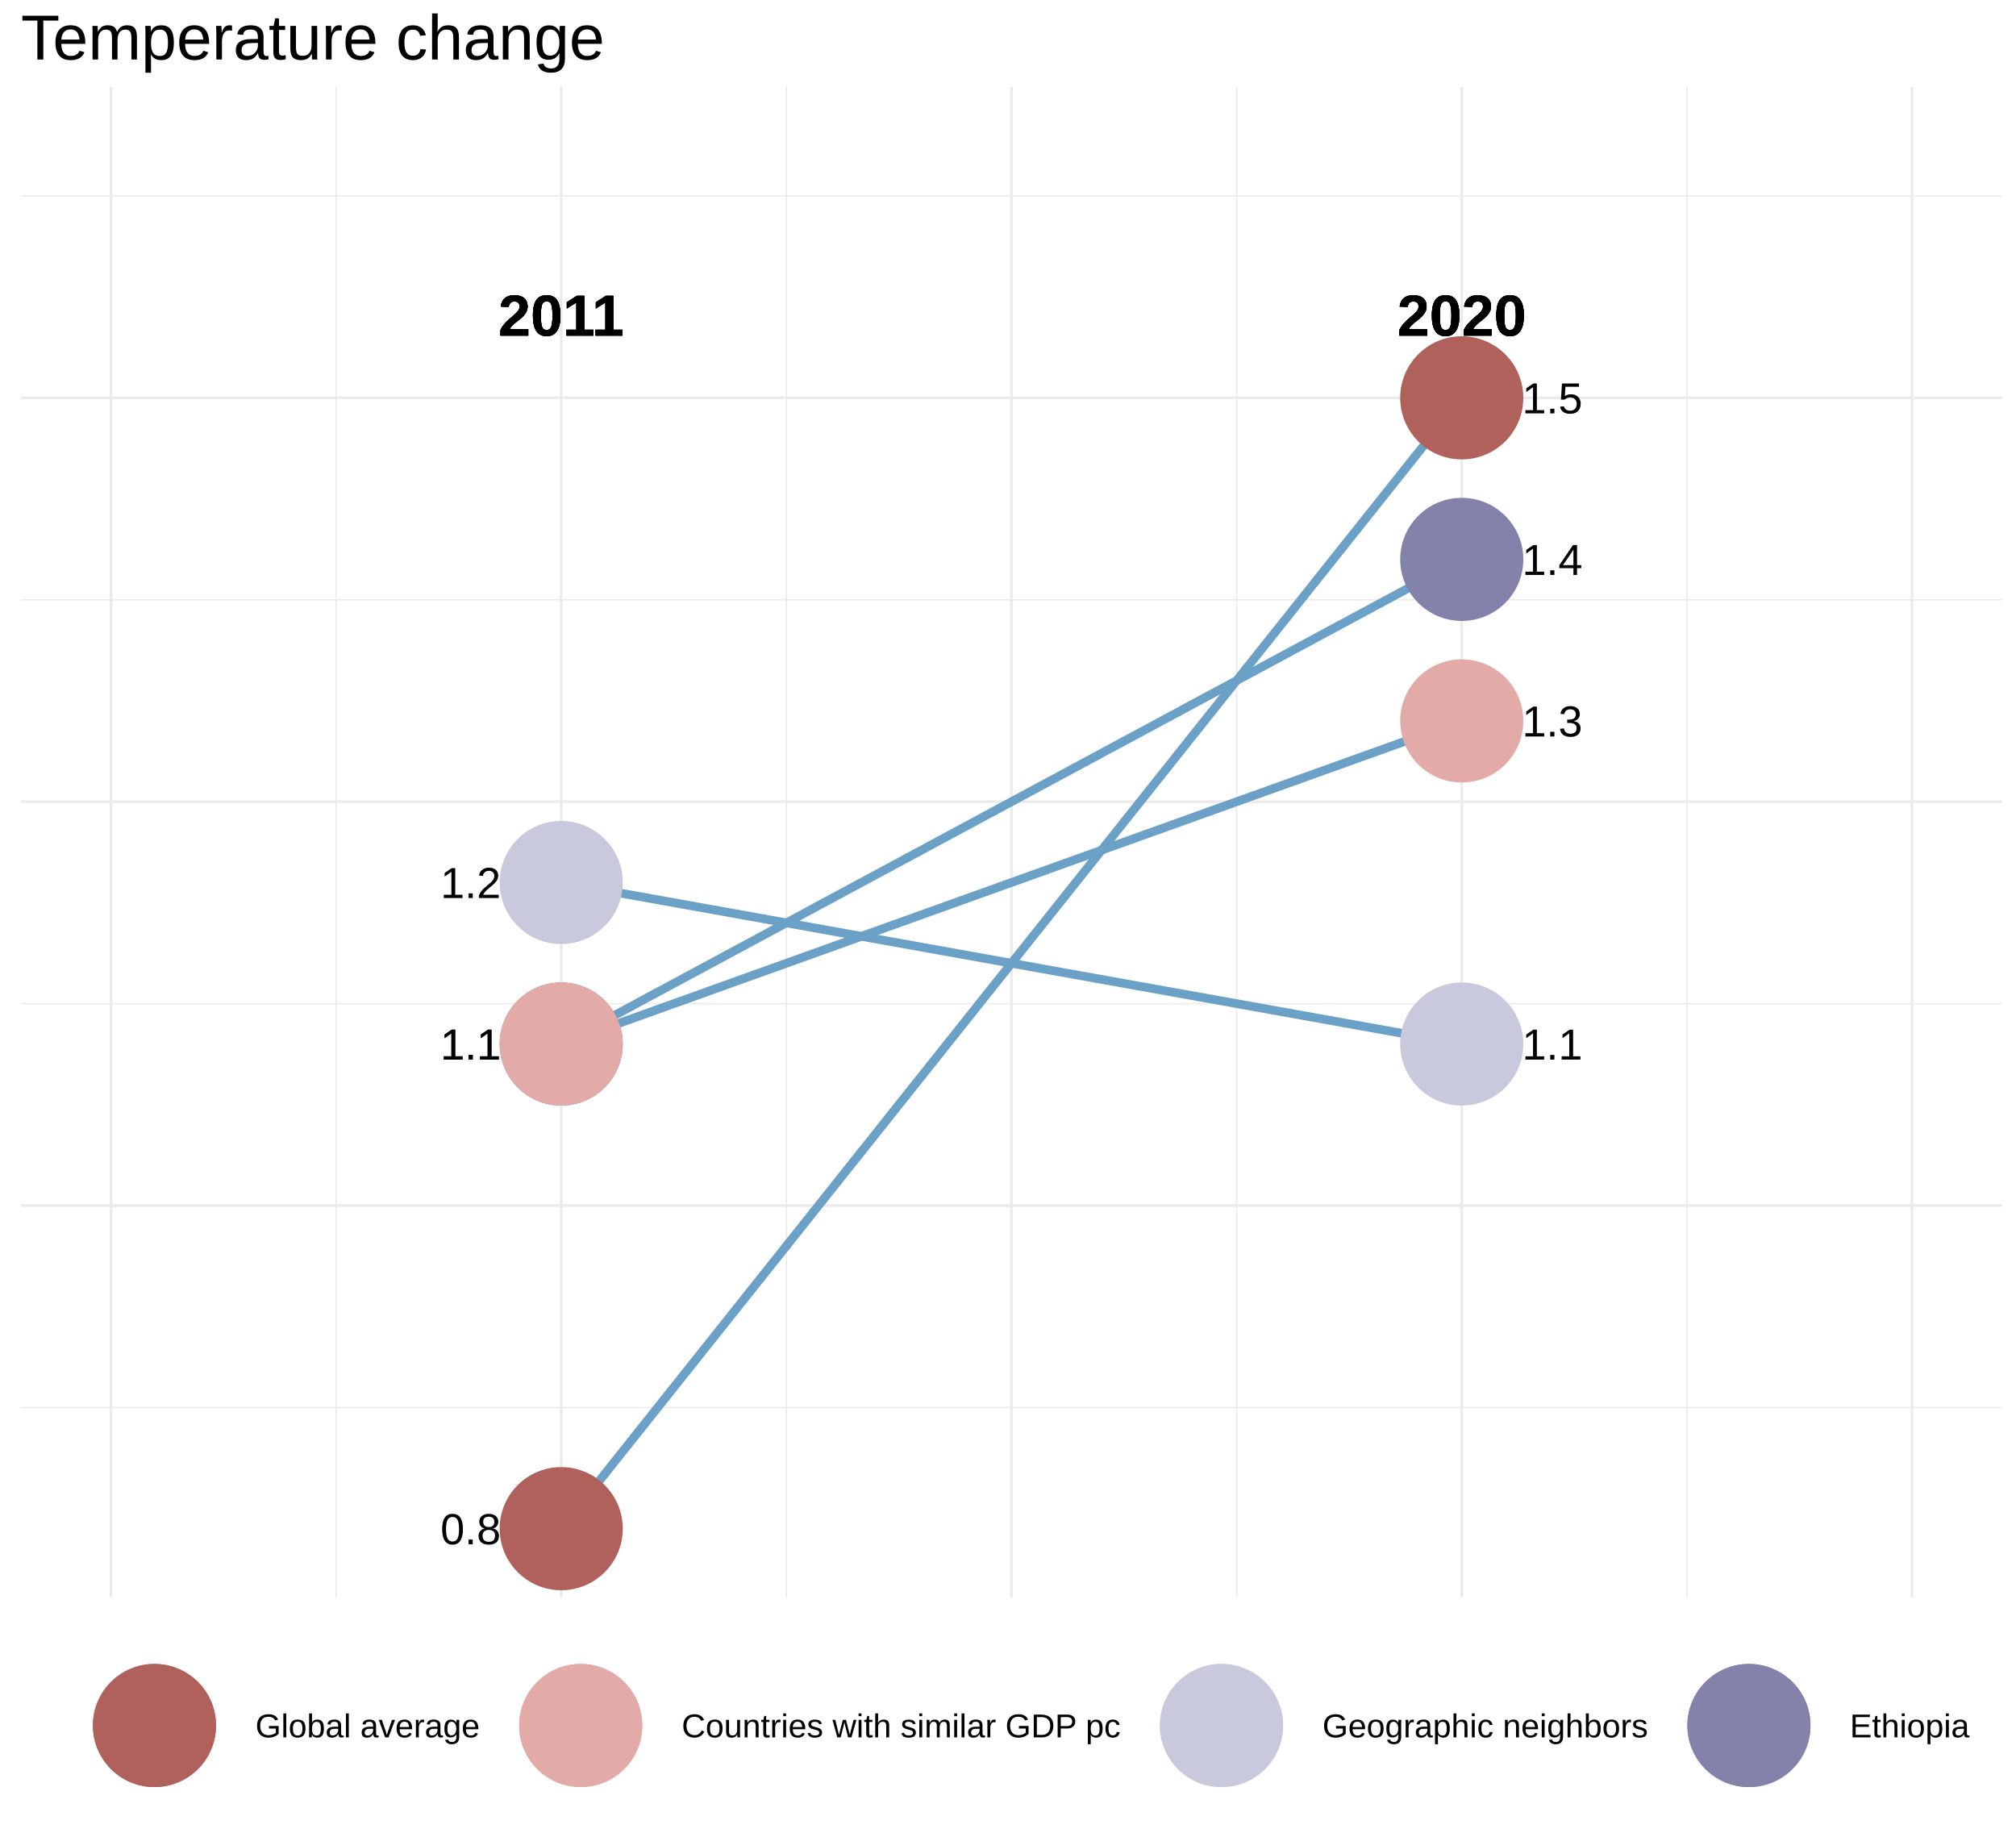
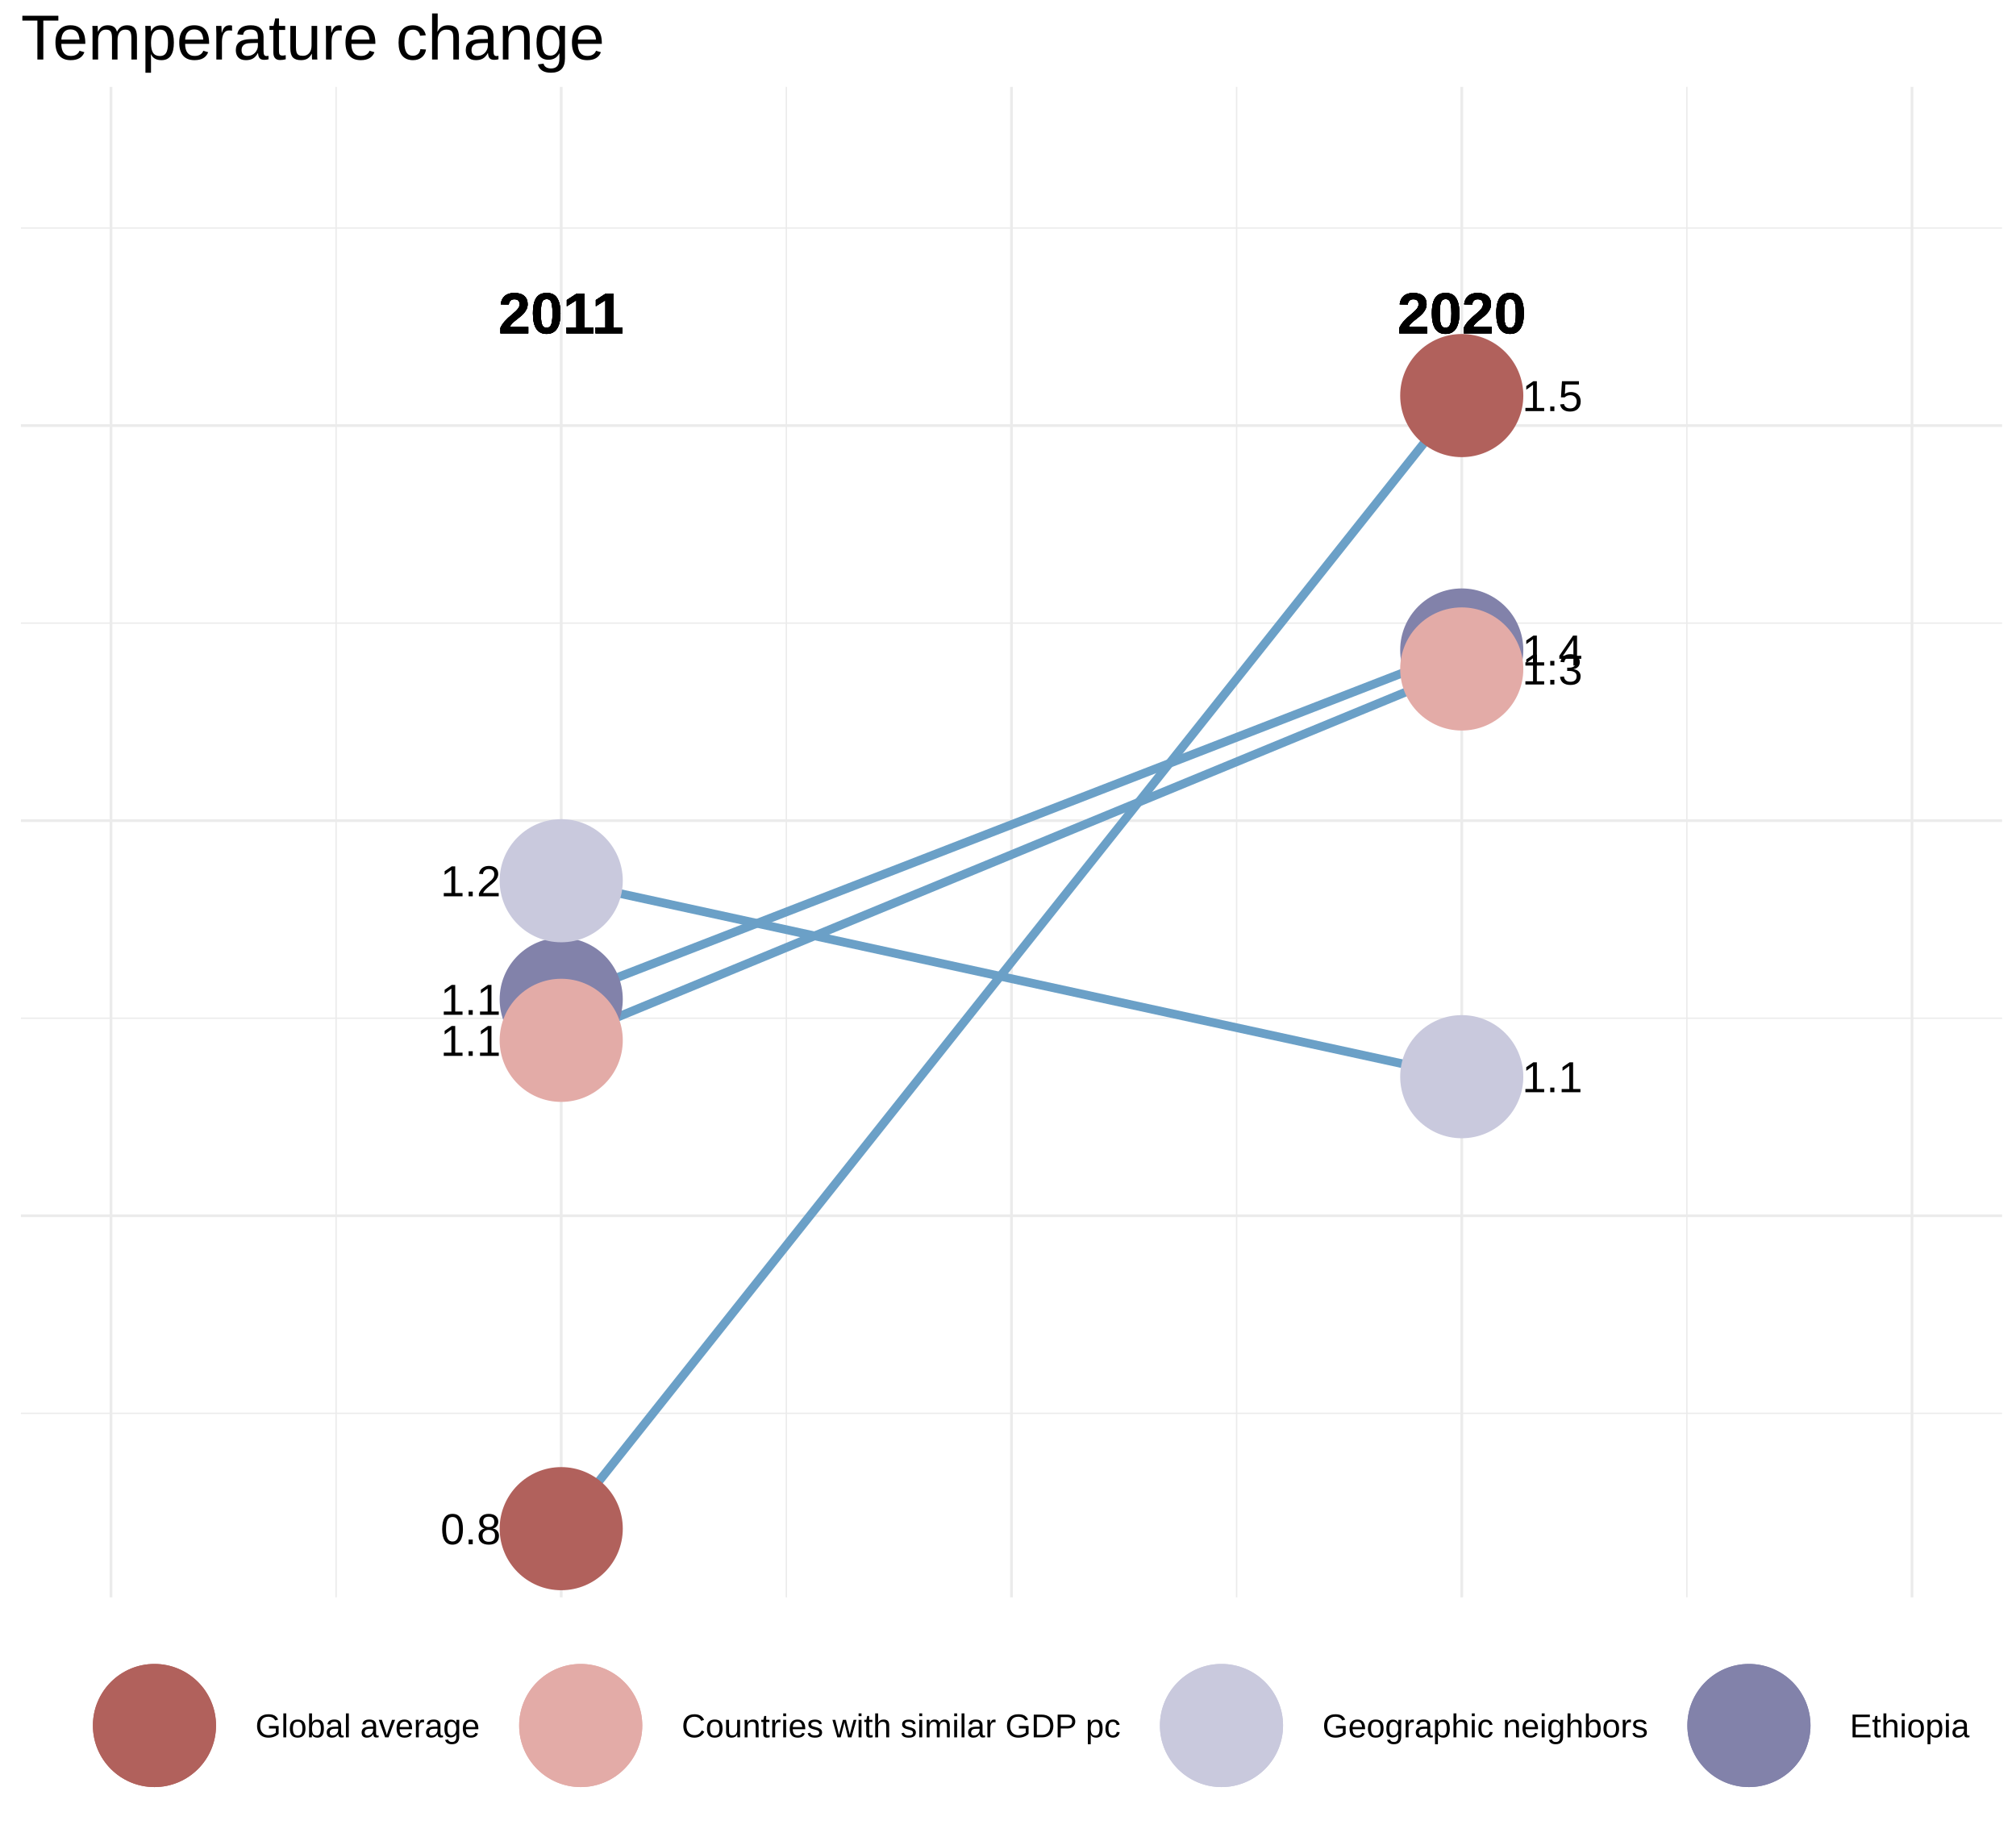
<svg xmlns="http://www.w3.org/2000/svg" class="svglite" width="792.00pt" height="720.00pt" viewBox="0 0 792.00 720.00">
  <defs>
    <style type="text/css">
    .svglite line, .svglite polyline, .svglite polygon, .svglite path, .svglite rect, .svglite circle {
      fill: none;
      stroke: #000000;
      stroke-linecap: round;
      stroke-linejoin: round;
      stroke-miterlimit: 10.00;
    }
    .svglite text {
      white-space: pre;
    }
  </style>
  </defs>
  <rect width="100%" height="100%" style="stroke: none; fill: none;" />
  <defs>
    <clipPath id="cpMC4wMHw3OTIuMDB8MC4wMHw3MjAuMDA=">
      <rect x="0.00" y="0.00" width="792.00" height="720.00" />
    </clipPath>
  </defs>
  <g clip-path="url(#cpMC4wMHw3OTIuMDB8MC4wMHw3MjAuMDA=)">
</g>
  <defs>
    <clipPath id="cpOC4yMnw3ODYuNTJ8MzQuMTJ8NjI3LjUw">
      <rect x="8.22" y="34.12" width="778.30" height="593.38" />
    </clipPath>
  </defs>
  <g clip-path="url(#cpOC4yMnw3ODYuNTJ8MzQuMTJ8NjI3LjUw)">
-     <polyline points="8.22,552.93 786.52,552.93 " style="stroke-width: 0.53; stroke: #EBEBEB; stroke-linecap: butt;" />
-     <polyline points="8.22,394.27 786.52,394.27 " style="stroke-width: 0.53; stroke: #EBEBEB; stroke-linecap: butt;" />
-     <polyline points="8.22,235.62 786.52,235.62 " style="stroke-width: 0.53; stroke: #EBEBEB; stroke-linecap: butt;" />
-     <polyline points="8.22,76.96 786.52,76.96 " style="stroke-width: 0.53; stroke: #EBEBEB; stroke-linecap: butt;" />
+     <polyline points="8.22,555.21 786.52,555.21 " style="stroke-width: 0.53; stroke: #EBEBEB; stroke-linecap: butt;" />
+     <polyline points="8.22,400.00 786.52,400.00 " style="stroke-width: 0.53; stroke: #EBEBEB; stroke-linecap: butt;" />
+     <polyline points="8.22,244.80 786.52,244.80 " style="stroke-width: 0.53; stroke: #EBEBEB; stroke-linecap: butt;" />
+     <polyline points="8.22,89.59 786.52,89.59 " style="stroke-width: 0.53; stroke: #EBEBEB; stroke-linecap: butt;" />
    <polyline points="132.04,627.50 132.04,34.12 " style="stroke-width: 0.53; stroke: #EBEBEB; stroke-linecap: butt;" />
    <polyline points="308.93,627.50 308.93,34.12 " style="stroke-width: 0.53; stroke: #EBEBEB; stroke-linecap: butt;" />
    <polyline points="485.81,627.50 485.81,34.12 " style="stroke-width: 0.53; stroke: #EBEBEB; stroke-linecap: butt;" />
    <polyline points="662.70,627.50 662.70,34.12 " style="stroke-width: 0.53; stroke: #EBEBEB; stroke-linecap: butt;" />
-     <polyline points="8.22,473.60 786.52,473.60 " style="stroke-width: 1.07; stroke: #EBEBEB; stroke-linecap: butt;" />
-     <polyline points="8.22,314.95 786.52,314.95 " style="stroke-width: 1.07; stroke: #EBEBEB; stroke-linecap: butt;" />
-     <polyline points="8.22,156.29 786.52,156.29 " style="stroke-width: 1.07; stroke: #EBEBEB; stroke-linecap: butt;" />
+     <polyline points="8.22,477.61 786.52,477.61 " style="stroke-width: 1.07; stroke: #EBEBEB; stroke-linecap: butt;" />
+     <polyline points="8.22,322.40 786.52,322.40 " style="stroke-width: 1.07; stroke: #EBEBEB; stroke-linecap: butt;" />
+     <polyline points="8.22,167.19 786.52,167.19 " style="stroke-width: 1.07; stroke: #EBEBEB; stroke-linecap: butt;" />
    <polyline points="43.60,627.50 43.60,34.12 " style="stroke-width: 1.07; stroke: #EBEBEB; stroke-linecap: butt;" />
    <polyline points="220.48,627.50 220.48,34.12 " style="stroke-width: 1.07; stroke: #EBEBEB; stroke-linecap: butt;" />
    <polyline points="397.37,627.50 397.37,34.12 " style="stroke-width: 1.07; stroke: #EBEBEB; stroke-linecap: butt;" />
    <polyline points="574.26,627.50 574.26,34.12 " style="stroke-width: 1.07; stroke: #EBEBEB; stroke-linecap: butt;" />
    <polyline points="751.14,627.50 751.14,34.12 " style="stroke-width: 1.07; stroke: #EBEBEB; stroke-linecap: butt;" />
-     <line x1="220.48" y1="410.14" x2="574.26" y2="219.75" style="stroke-width: 3.41; stroke: #6BA0C7; stroke-linecap: butt;" />
-     <line x1="220.48" y1="410.14" x2="574.26" y2="283.21" style="stroke-width: 3.41; stroke: #6BA0C7; stroke-linecap: butt;" />
-     <line x1="220.48" y1="346.68" x2="574.26" y2="410.14" style="stroke-width: 3.41; stroke: #6BA0C7; stroke-linecap: butt;" />
-     <line x1="220.48" y1="600.53" x2="574.26" y2="156.29" style="stroke-width: 3.41; stroke: #6BA0C7; stroke-linecap: butt;" />
-     <circle cx="220.48" cy="410.14" r="23.83" style="stroke-width: 0.71; stroke: #8282AA; fill: #8282AA;" />
-     <circle cx="220.48" cy="410.14" r="23.83" style="stroke-width: 0.71; stroke: #E3ABA7; fill: #E3ABA7;" />
-     <circle cx="220.48" cy="346.68" r="23.83" style="stroke-width: 0.71; stroke: #C9C9DD; fill: #C9C9DD;" />
+     <line x1="220.48" y1="392.55" x2="574.26" y2="255.35" style="stroke-width: 3.41; stroke: #6BA0C7; stroke-linecap: butt;" />
+     <line x1="220.48" y1="408.69" x2="574.26" y2="262.80" style="stroke-width: 3.41; stroke: #6BA0C7; stroke-linecap: butt;" />
+     <line x1="220.48" y1="345.99" x2="574.26" y2="422.97" style="stroke-width: 3.41; stroke: #6BA0C7; stroke-linecap: butt;" />
+     <line x1="220.48" y1="600.53" x2="574.26" y2="155.40" style="stroke-width: 3.41; stroke: #6BA0C7; stroke-linecap: butt;" />
+     <circle cx="220.48" cy="392.55" r="23.83" style="stroke-width: 0.71; stroke: #8282AA; fill: #8282AA;" />
+     <circle cx="220.48" cy="408.69" r="23.83" style="stroke-width: 0.71; stroke: #E3ABA7; fill: #E3ABA7;" />
+     <circle cx="220.48" cy="345.99" r="23.83" style="stroke-width: 0.71; stroke: #C9C9DD; fill: #C9C9DD;" />
    <circle cx="220.48" cy="600.53" r="23.83" style="stroke-width: 0.71; stroke: #B1615C; fill: #B1615C;" />
-     <circle cx="574.26" cy="219.75" r="23.83" style="stroke-width: 0.71; stroke: #8282AA; fill: #8282AA;" />
-     <circle cx="574.26" cy="283.21" r="23.83" style="stroke-width: 0.71; stroke: #E3ABA7; fill: #E3ABA7;" />
-     <circle cx="574.26" cy="410.14" r="23.83" style="stroke-width: 0.71; stroke: #C9C9DD; fill: #C9C9DD;" />
-     <circle cx="574.26" cy="156.29" r="23.83" style="stroke-width: 0.71; stroke: #B1615C; fill: #B1615C;" />
-     <text x="196.77" y="416.25" text-anchor="end" style="font-size: 17.07px; font-family: &quot;Arial&quot;;" textLength="23.72px" lengthAdjust="spacingAndGlyphs">1.1</text>
-     <text x="196.77" y="416.25" text-anchor="end" style="font-size: 17.07px; font-family: &quot;Arial&quot;;" textLength="23.72px" lengthAdjust="spacingAndGlyphs">1.1</text>
-     <text x="196.77" y="352.79" text-anchor="end" style="font-size: 17.07px; font-family: &quot;Arial&quot;;" textLength="23.72px" lengthAdjust="spacingAndGlyphs">1.2</text>
+     <circle cx="574.26" cy="255.35" r="23.83" style="stroke-width: 0.71; stroke: #8282AA; fill: #8282AA;" />
+     <circle cx="574.26" cy="262.80" r="23.83" style="stroke-width: 0.71; stroke: #E3ABA7; fill: #E3ABA7;" />
+     <circle cx="574.26" cy="422.97" r="23.83" style="stroke-width: 0.71; stroke: #C9C9DD; fill: #C9C9DD;" />
+     <circle cx="574.26" cy="155.40" r="23.83" style="stroke-width: 0.71; stroke: #B1615C; fill: #B1615C;" />
+     <text x="196.77" y="398.66" text-anchor="end" style="font-size: 17.07px; font-family: &quot;Arial&quot;;" textLength="23.72px" lengthAdjust="spacingAndGlyphs">1.1</text>
+     <text x="196.77" y="414.80" text-anchor="end" style="font-size: 17.07px; font-family: &quot;Arial&quot;;" textLength="23.72px" lengthAdjust="spacingAndGlyphs">1.1</text>
+     <text x="196.77" y="352.10" text-anchor="end" style="font-size: 17.07px; font-family: &quot;Arial&quot;;" textLength="23.72px" lengthAdjust="spacingAndGlyphs">1.2</text>
    <text x="196.77" y="606.64" text-anchor="end" style="font-size: 17.07px; font-family: &quot;Arial&quot;;" textLength="23.72px" lengthAdjust="spacingAndGlyphs">0.8</text>
-     <text x="597.97" y="225.86" style="font-size: 17.07px; font-family: &quot;Arial&quot;;" textLength="23.72px" lengthAdjust="spacingAndGlyphs">1.4</text>
-     <text x="597.97" y="289.32" style="font-size: 17.07px; font-family: &quot;Arial&quot;;" textLength="23.72px" lengthAdjust="spacingAndGlyphs">1.3</text>
-     <text x="597.97" y="416.25" style="font-size: 17.07px; font-family: &quot;Arial&quot;;" textLength="23.72px" lengthAdjust="spacingAndGlyphs">1.1</text>
-     <text x="597.97" y="162.40" style="font-size: 17.07px; font-family: &quot;Arial&quot;;" textLength="23.72px" lengthAdjust="spacingAndGlyphs">1.5</text>
-     <text x="220.48" y="131.86" text-anchor="middle" style="font-size: 22.76px; font-weight: bold; font-family: &quot;Arial&quot;;" textLength="49.35px" lengthAdjust="spacingAndGlyphs">2011</text>
-     <text x="220.48" y="131.86" text-anchor="middle" style="font-size: 22.76px; font-weight: bold; font-family: &quot;Arial&quot;;" textLength="49.35px" lengthAdjust="spacingAndGlyphs">2011</text>
-     <text x="220.48" y="131.86" text-anchor="middle" style="font-size: 22.76px; font-weight: bold; font-family: &quot;Arial&quot;;" textLength="49.35px" lengthAdjust="spacingAndGlyphs">2011</text>
-     <text x="220.48" y="131.86" text-anchor="middle" style="font-size: 22.76px; font-weight: bold; font-family: &quot;Arial&quot;;" textLength="49.35px" lengthAdjust="spacingAndGlyphs">2011</text>
-     <text x="574.26" y="131.86" text-anchor="middle" style="font-size: 22.76px; font-weight: bold; font-family: &quot;Arial&quot;;" textLength="50.60px" lengthAdjust="spacingAndGlyphs">2020</text>
-     <text x="574.26" y="131.86" text-anchor="middle" style="font-size: 22.76px; font-weight: bold; font-family: &quot;Arial&quot;;" textLength="50.60px" lengthAdjust="spacingAndGlyphs">2020</text>
-     <text x="574.26" y="131.86" text-anchor="middle" style="font-size: 22.76px; font-weight: bold; font-family: &quot;Arial&quot;;" textLength="50.60px" lengthAdjust="spacingAndGlyphs">2020</text>
-     <text x="574.26" y="131.86" text-anchor="middle" style="font-size: 22.76px; font-weight: bold; font-family: &quot;Arial&quot;;" textLength="50.60px" lengthAdjust="spacingAndGlyphs">2020</text>
+     <text x="597.97" y="261.46" style="font-size: 17.07px; font-family: &quot;Arial&quot;;" textLength="23.72px" lengthAdjust="spacingAndGlyphs">1.4</text>
+     <text x="597.97" y="268.91" style="font-size: 17.07px; font-family: &quot;Arial&quot;;" textLength="23.72px" lengthAdjust="spacingAndGlyphs">1.3</text>
+     <text x="597.97" y="429.08" style="font-size: 17.07px; font-family: &quot;Arial&quot;;" textLength="23.72px" lengthAdjust="spacingAndGlyphs">1.1</text>
+     <text x="597.97" y="161.51" style="font-size: 17.07px; font-family: &quot;Arial&quot;;" textLength="23.72px" lengthAdjust="spacingAndGlyphs">1.5</text>
+     <text x="220.48" y="130.97" text-anchor="middle" style="font-size: 22.76px; font-weight: bold; font-family: &quot;Arial&quot;;" textLength="49.35px" lengthAdjust="spacingAndGlyphs">2011</text>
+     <text x="220.48" y="130.97" text-anchor="middle" style="font-size: 22.76px; font-weight: bold; font-family: &quot;Arial&quot;;" textLength="49.35px" lengthAdjust="spacingAndGlyphs">2011</text>
+     <text x="220.48" y="130.97" text-anchor="middle" style="font-size: 22.76px; font-weight: bold; font-family: &quot;Arial&quot;;" textLength="49.35px" lengthAdjust="spacingAndGlyphs">2011</text>
+     <text x="220.48" y="130.97" text-anchor="middle" style="font-size: 22.76px; font-weight: bold; font-family: &quot;Arial&quot;;" textLength="49.35px" lengthAdjust="spacingAndGlyphs">2011</text>
+     <text x="574.26" y="130.97" text-anchor="middle" style="font-size: 22.76px; font-weight: bold; font-family: &quot;Arial&quot;;" textLength="50.60px" lengthAdjust="spacingAndGlyphs">2020</text>
+     <text x="574.26" y="130.97" text-anchor="middle" style="font-size: 22.76px; font-weight: bold; font-family: &quot;Arial&quot;;" textLength="50.60px" lengthAdjust="spacingAndGlyphs">2020</text>
+     <text x="574.26" y="130.97" text-anchor="middle" style="font-size: 22.76px; font-weight: bold; font-family: &quot;Arial&quot;;" textLength="50.60px" lengthAdjust="spacingAndGlyphs">2020</text>
+     <text x="574.26" y="130.97" text-anchor="middle" style="font-size: 22.76px; font-weight: bold; font-family: &quot;Arial&quot;;" textLength="50.60px" lengthAdjust="spacingAndGlyphs">2020</text>
  </g>
  <g clip-path="url(#cpMC4wMHw3OTIuMDB8MC4wMHw3MjAuMDA=)">
    <circle cx="60.68" cy="677.86" r="23.83" style="stroke-width: 0.71; stroke: #B1615C; fill: #B1615C;" />
    <circle cx="60.68" cy="677.86" r="23.83" style="stroke-width: 0.71; stroke: #B1615C; fill: #B1615C;" />
    <circle cx="228.14" cy="677.86" r="23.83" style="stroke-width: 0.71; stroke: #E3ABA7; fill: #E3ABA7;" />
    <circle cx="228.14" cy="677.86" r="23.83" style="stroke-width: 0.71; stroke: #E3ABA7; fill: #E3ABA7;" />
    <circle cx="479.87" cy="677.86" r="23.83" style="stroke-width: 0.71; stroke: #C9C9DD; fill: #C9C9DD;" />
    <circle cx="479.87" cy="677.86" r="23.83" style="stroke-width: 0.71; stroke: #C9C9DD; fill: #C9C9DD;" />
    <circle cx="687.08" cy="677.86" r="23.83" style="stroke-width: 0.71; stroke: #8282AA; fill: #8282AA;" />
    <circle cx="687.08" cy="677.86" r="23.83" style="stroke-width: 0.71; stroke: #8282AA; fill: #8282AA;" />
    <text x="100.33" y="682.51" style="font-size: 13.00px; font-family: &quot;Arial&quot;;" textLength="88.16px" lengthAdjust="spacingAndGlyphs">Global average</text>
    <text x="267.79" y="682.51" style="font-size: 13.00px; font-family: &quot;Arial&quot;;" textLength="172.43px" lengthAdjust="spacingAndGlyphs">Countries with similar GDP pc</text>
    <text x="519.52" y="682.51" style="font-size: 13.00px; font-family: &quot;Arial&quot;;" textLength="127.91px" lengthAdjust="spacingAndGlyphs">Geographic neighbors</text>
    <text x="726.73" y="682.51" style="font-size: 13.00px; font-family: &quot;Arial&quot;;" textLength="46.98px" lengthAdjust="spacingAndGlyphs">Ethiopia</text>
    <text x="8.22" y="23.38" style="font-size: 25.00px; font-family: &quot;Arial&quot;;" textLength="229.30px" lengthAdjust="spacingAndGlyphs">Temperature change</text>
  </g>
</svg>
